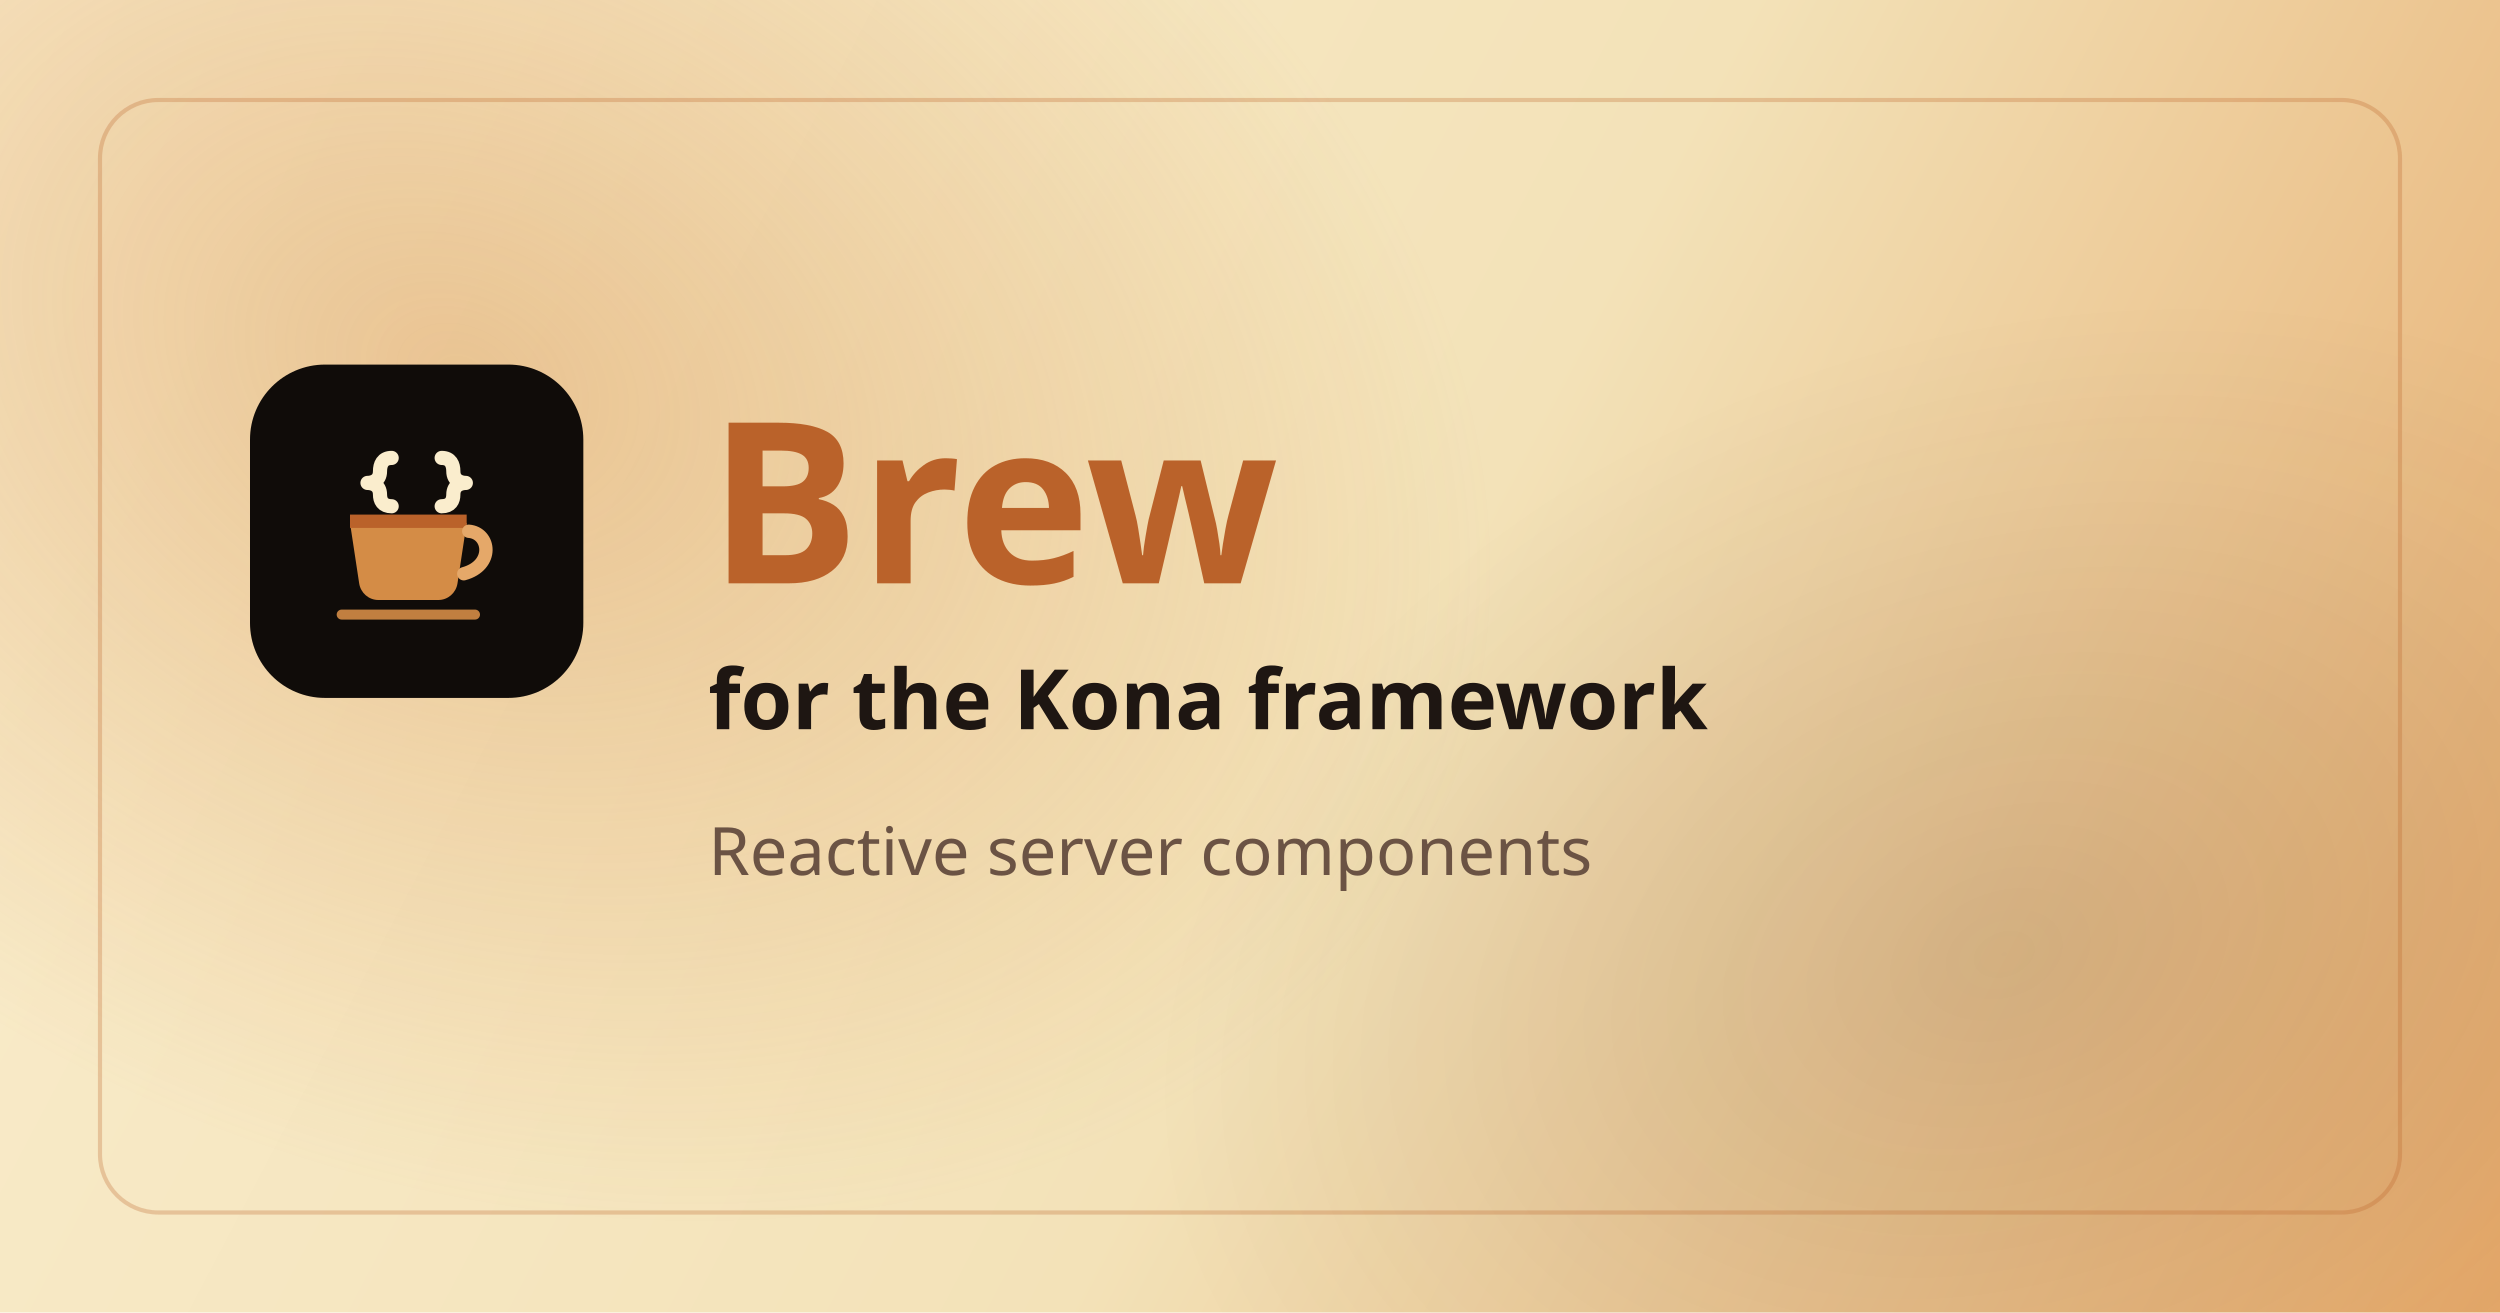
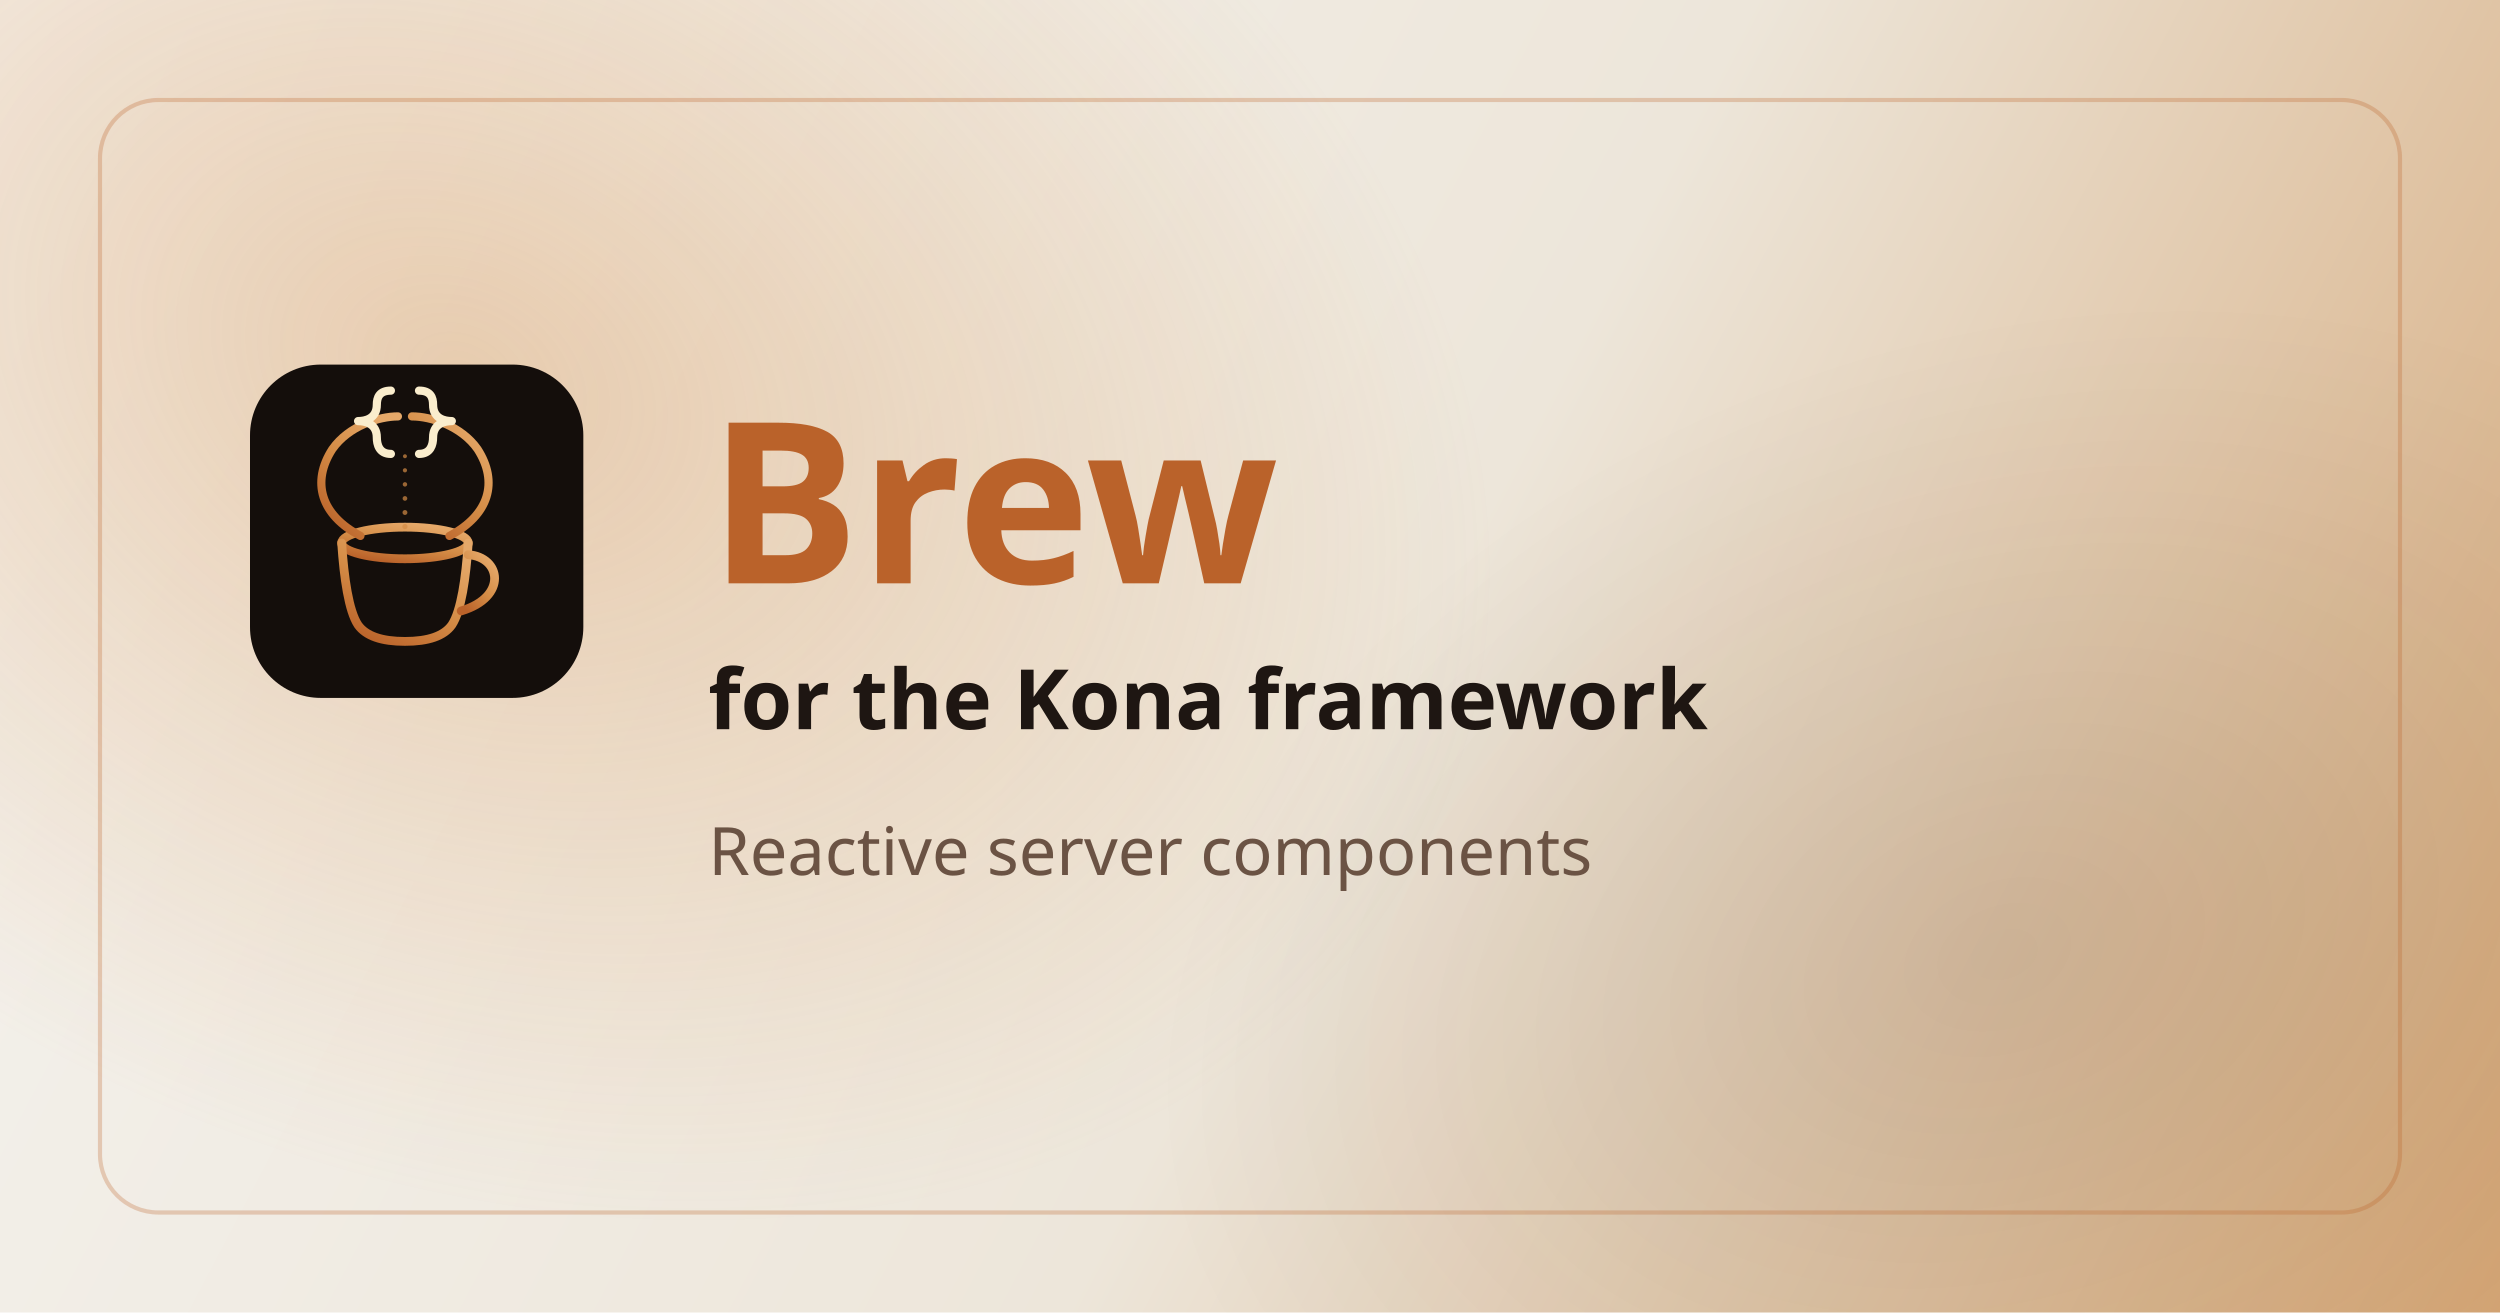
<svg xmlns="http://www.w3.org/2000/svg" viewBox="0 0 1200 630" fill="none" role="img" aria-label="Brew for Kona">
  <defs>
    <linearGradient id="bg" x1="0" y1="0" x2="1200" y2="630" gradientUnits="userSpaceOnUse">
-       <stop stop-color="#FAEDCD" />
-       <stop offset="0.55" stop-color="#F3E2B8" />
-       <stop offset="1" stop-color="#E5A869" />
+       <stop stop-color="#F5F3EF" />
+       <stop offset="0.55" stop-color="#EDE6DA" />
+       <stop offset="1" stop-color="#D4A574" />
    </linearGradient>
    <radialGradient id="glow" cx="0" cy="0" r="1" gradientUnits="userSpaceOnUse" gradientTransform="translate(220 180) rotate(25) scale(520 380)">
-       <stop stop-color="#D48C46" stop-opacity="0.4" />
+       <stop stop-color="#D48C46" stop-opacity="0.35" />
      <stop offset="1" stop-color="#D48C46" stop-opacity="0" />
    </radialGradient>
    <radialGradient id="glow2" cx="0" cy="0" r="1" gradientUnits="userSpaceOnUse" gradientTransform="translate(960 460) rotate(-20) scale(420 300)">
-       <stop stop-color="#1E1612" stop-opacity="0.12" />
-       <stop offset="1" stop-color="#1E1612" stop-opacity="0" />
+       <stop stop-color="#140E0B" stop-opacity="0.1" />
+       <stop offset="1" stop-color="#140E0B" stop-opacity="0" />
    </radialGradient>
-     <linearGradient id="copper" x1="0" y1="1" x2="1" y2="0">
+     <linearGradient id="copper" x1="18%" y1="100%" x2="82%" y2="6%">
      <stop stop-color="#BA622A" />
      <stop offset="0.5" stop-color="#D48C46" />
      <stop offset="1" stop-color="#E5A869" />
    </linearGradient>
  </defs>
  <rect width="1200" height="630" fill="url(#bg)" />
  <rect width="1200" height="630" fill="url(#glow)" />
  <rect width="1200" height="630" fill="url(#glow2)" />
  <rect x="48" y="48" width="1104" height="534" rx="28" stroke="#BA622A" stroke-opacity="0.28" stroke-width="2" />
  <g transform="translate(120,175)">
-     <rect width="160" height="160" rx="36" fill="#100C09" />
-     <g transform="translate(16,16) scale(2)">
-       <path fill="#D48C46" d="M16 30h28l-2.2 14.5c-.35 2.3-2.3 4-4.6 4H22.8c-2.3 0-4.25-1.7-4.6-4L16 30z" />
-       <path fill="#BA622A" d="M16 28h28v3.2H16z" />
-       <path fill="none" stroke="#E5A869" stroke-width="3.2" stroke-linecap="round" d="M44.5 32c5.2.4 6.2 8.2-1.2 10.2" />
-       <path fill="none" stroke="#D48C46" stroke-width="2.4" stroke-linecap="round" opacity="0.9" d="M14 52h32" />
-       <path fill="none" stroke="#FAEDCD" stroke-width="3.4" stroke-linecap="round" stroke-linejoin="round" d="M26 26c-2.2 0-2.8-1.4-2.8-2.8 0-2.4-2-2.8-3-2.8 1 0 3-.4 3-2.8C23.2 16 23.8 14.4 26 14.4" />
-       <path fill="none" stroke="#FAEDCD" stroke-width="3.4" stroke-linecap="round" stroke-linejoin="round" d="M38 26c2.2 0 2.8-1.4 2.8-2.8 0-2.4 2-2.8 3-2.8-1 0-3-.4-3-2.8C40.8 16 40.2 14.4 38 14.4" />
+     <rect width="160" height="160" rx="34" fill="#140E0B" />
+     <g transform="translate(8,8) scale(0.5625)">
+       <g stroke="url(#copper)" stroke-linecap="round" stroke-linejoin="round" fill="none">
+         <ellipse cx="118" cy="138" rx="54" ry="13.5" stroke-width="7.5" />
+         <path stroke-width="7.5" d="M64 138 C66 168 70 196 78 208 Q88 222 118 222 Q148 222 158 208 C166 196 170 168 172 138" />
+         <path stroke-width="7.5" d="M172 148 C200 150 206 184 166 196" />
+       </g>
+       <g stroke="url(#copper)" stroke-width="7" stroke-linecap="round" fill="none">
+         <path d="M80 132 C46 114 38 86 56 58 C70 38 96 30 112 30" />
+         <path d="M156 132 C190 114 198 86 180 58 C166 38 140 30 124 30" />
+       </g>
+       <g fill="#D48C46" opacity="0.7">
+         <circle cx="118" cy="124" r="2.25" />
+         <circle cx="118" cy="112" r="2.1" />
+         <circle cx="118" cy="100" r="2" />
+         <circle cx="118" cy="88" r="1.9" />
+         <circle cx="118" cy="76" r="1.8" />
+         <circle cx="118" cy="64" r="1.7" />
+       </g>
+       <g stroke="#FAEDCD" stroke-width="7" stroke-linecap="round" stroke-linejoin="round" fill="none">
+         <path d="M106 62 C96 62 94 54 94 48 C94 36 84 34 78 34 C84 34 94 32 94 20 C94 14 96 8 106 8" />
+         <path d="M130 62 C140 62 142 54 142 48 C142 36 152 34 158 34 C152 34 142 32 142 20 C142 14 140 8 130 8" />
+       </g>
    </g>
  </g>
  <text x="340" y="280" font-family="Outfit, system-ui, sans-serif" font-size="108" font-weight="800" fill="#BA622A">Brew</text>
  <text x="340" y="350" font-family="Outfit, system-ui, sans-serif" font-size="40" font-weight="600" fill="#1E1612">for the Kona framework</text>
  <text x="340" y="420" font-family="Outfit, system-ui, sans-serif" font-size="32" font-weight="500" fill="#6B5344">Reactive server components</text>
</svg>
